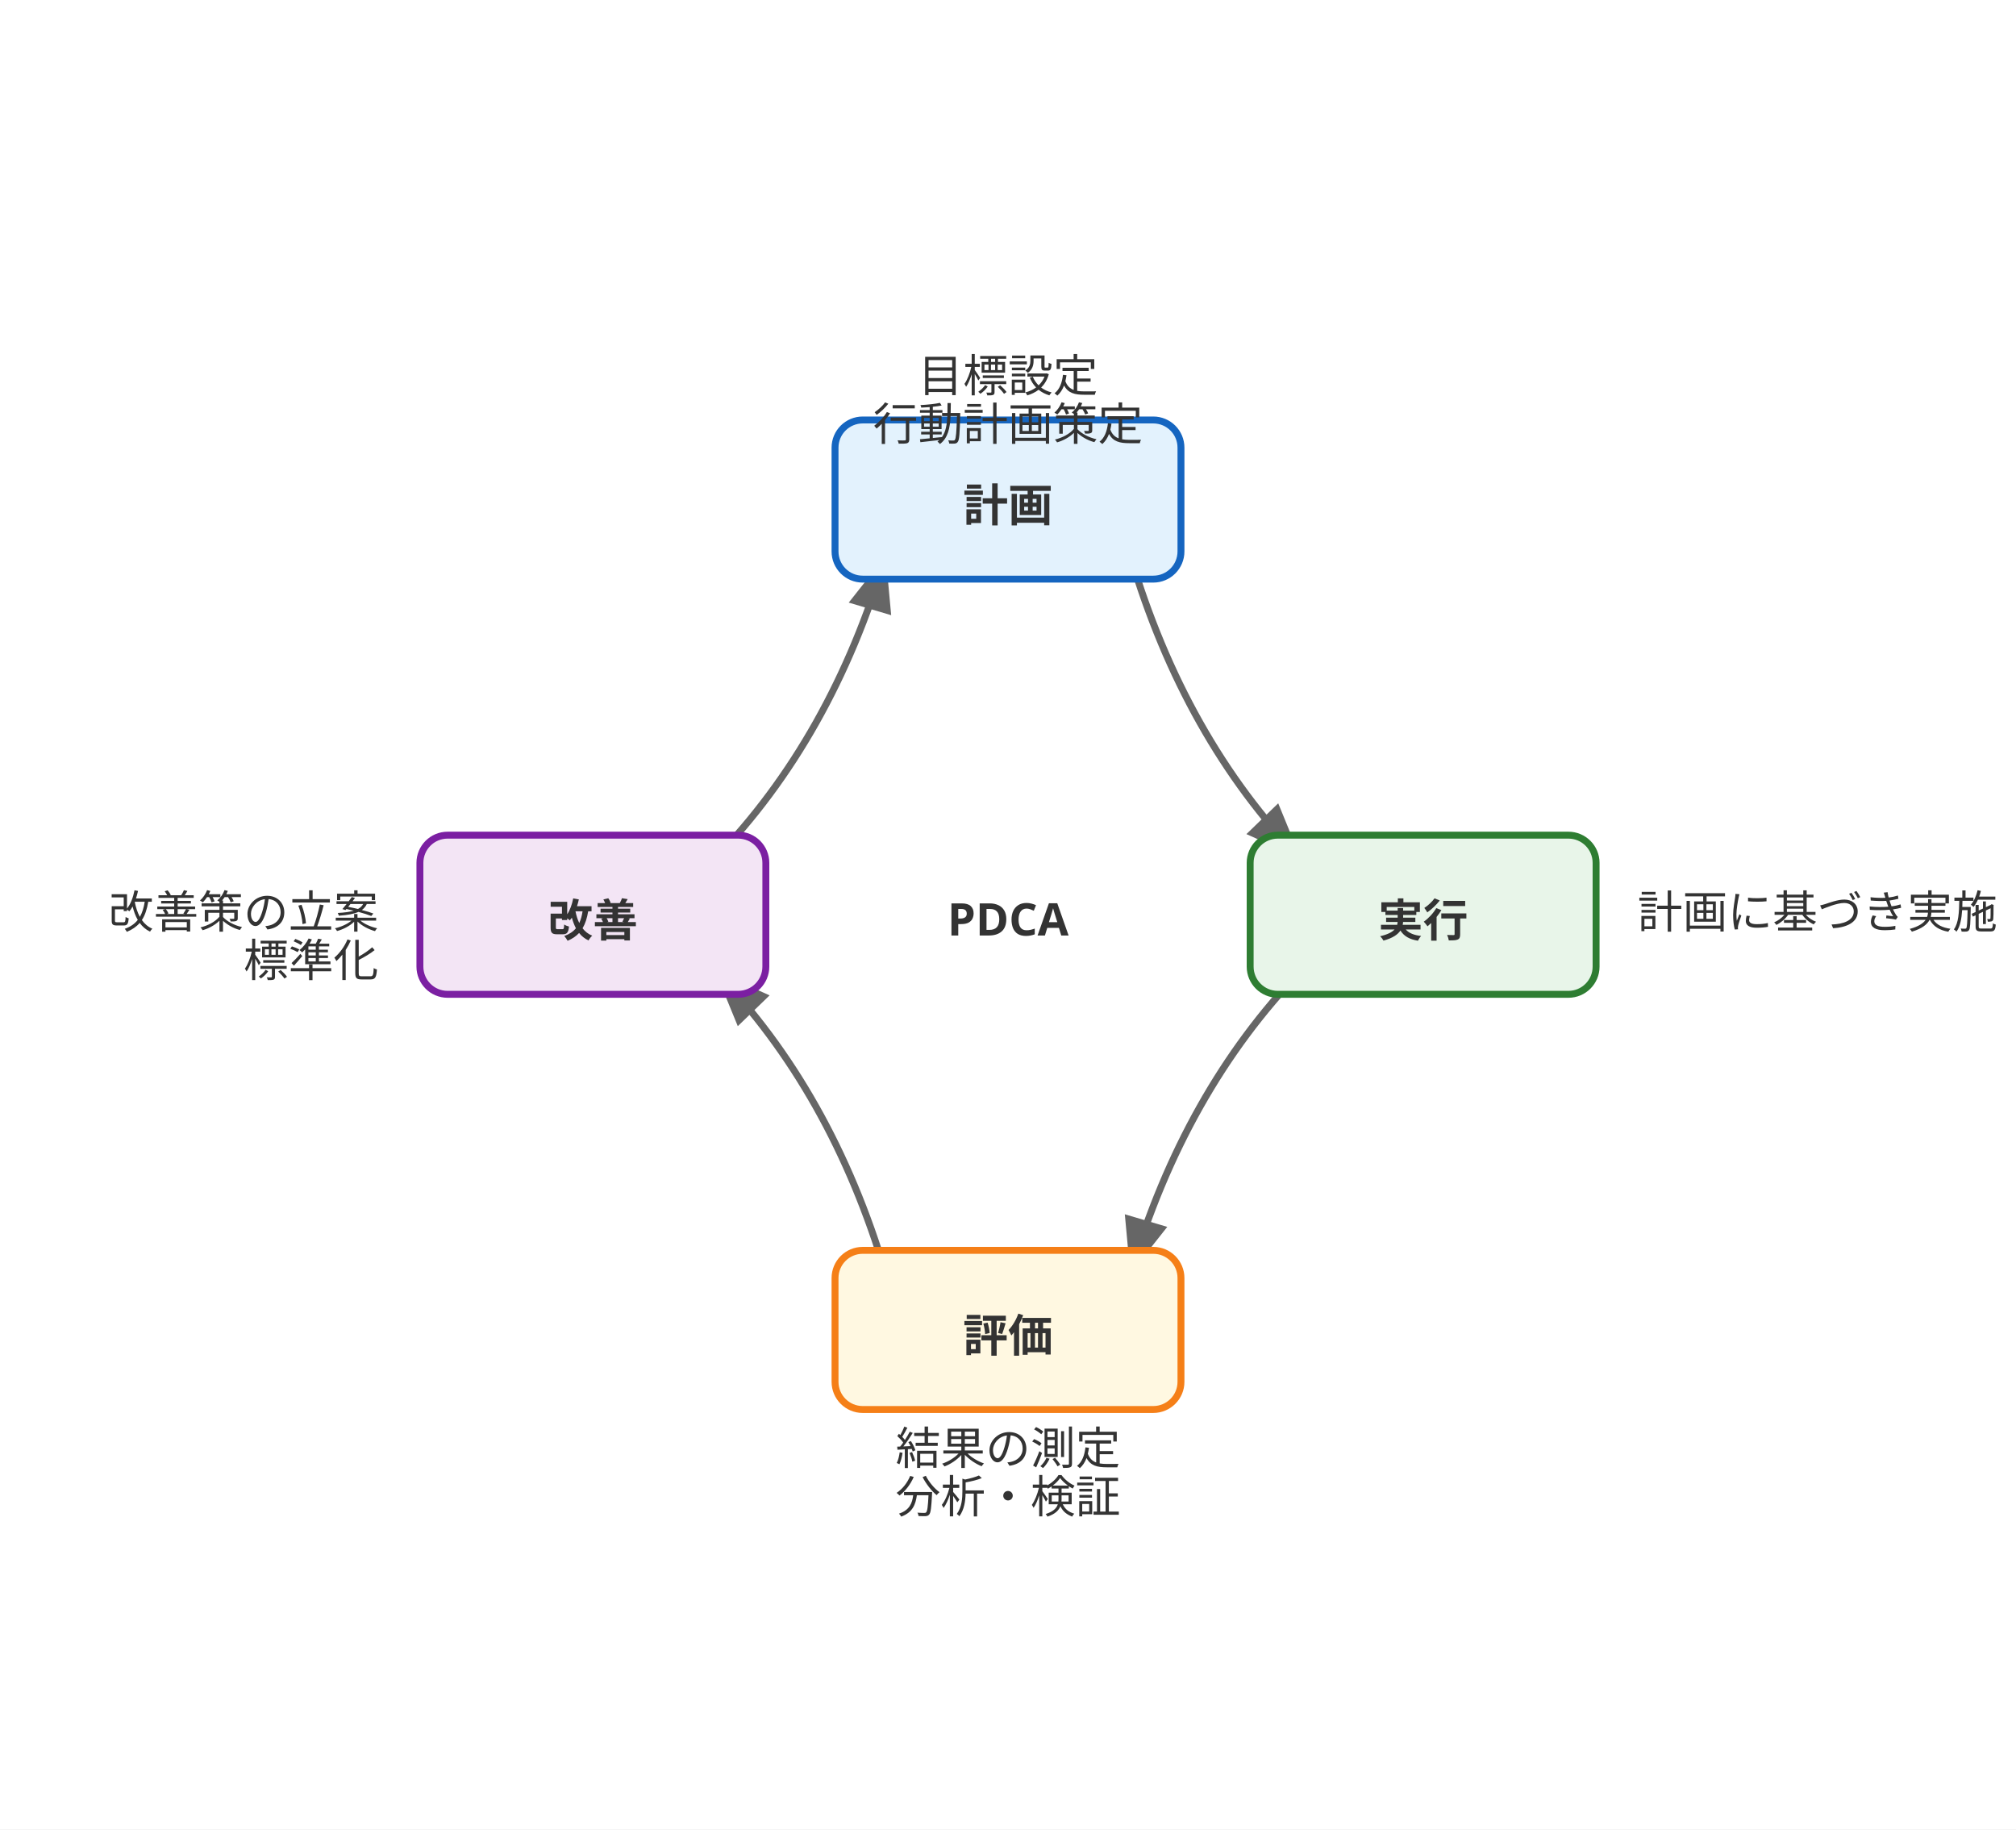
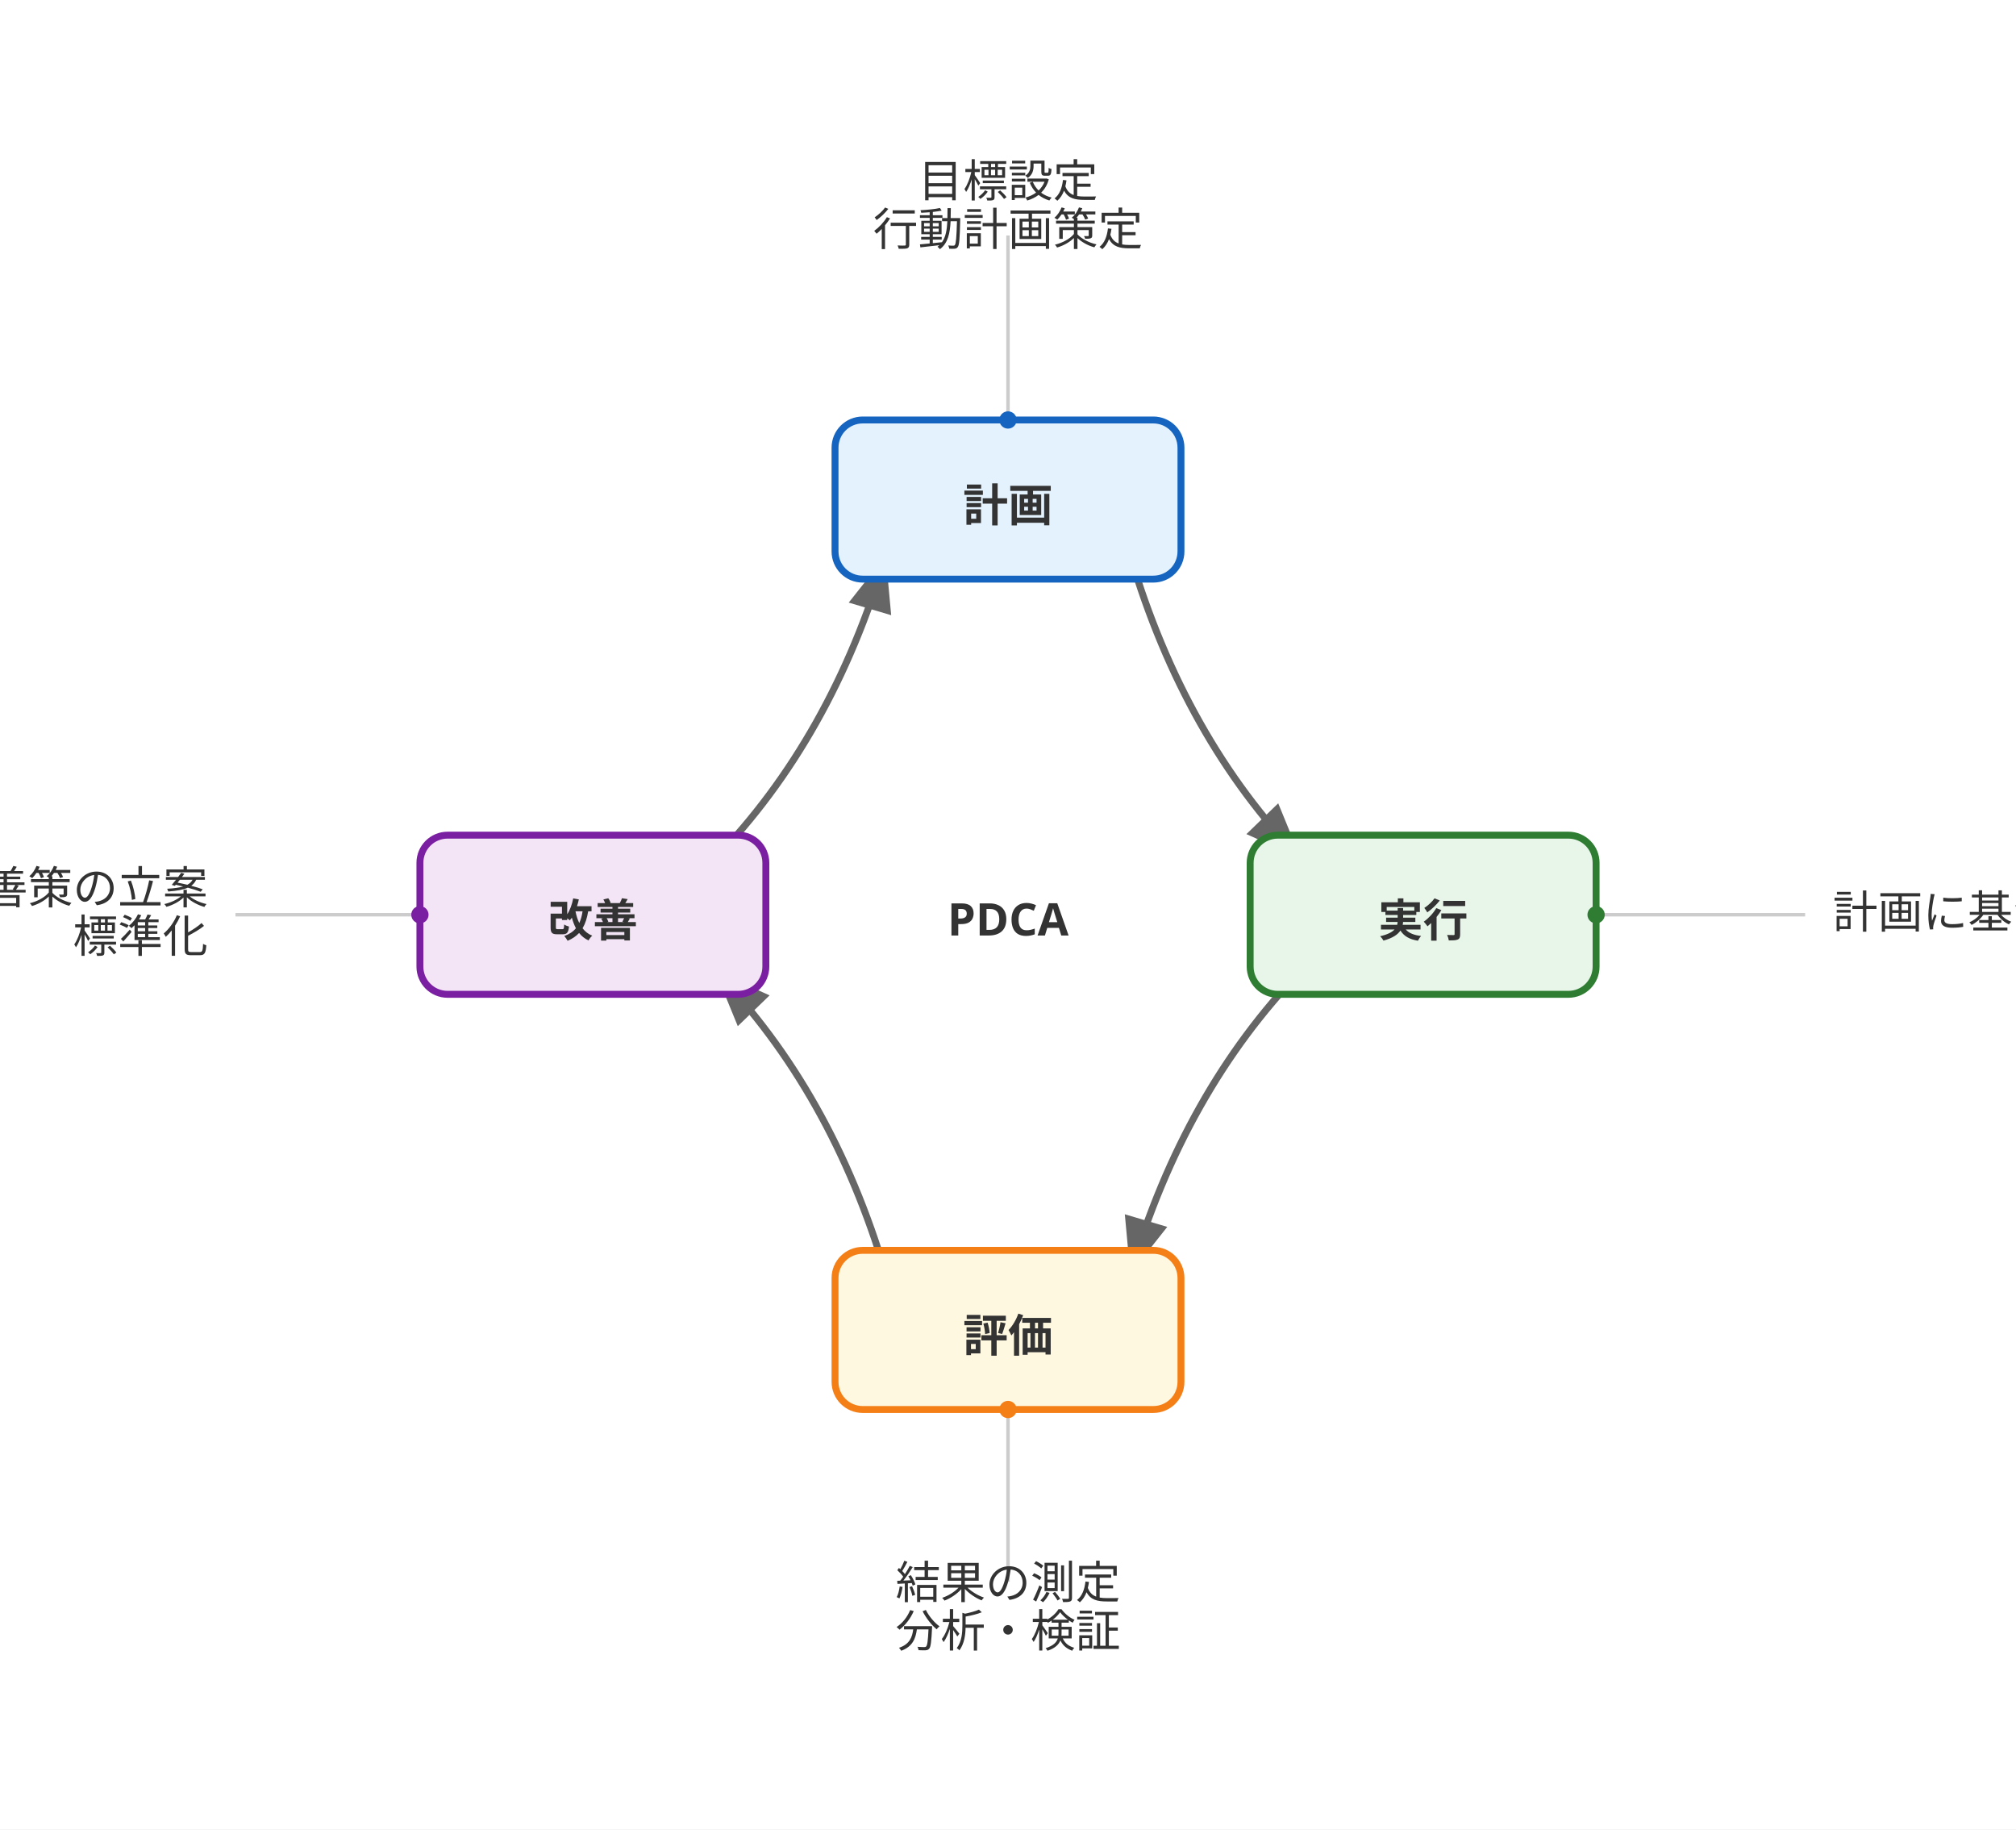
<svg xmlns="http://www.w3.org/2000/svg" width="582.769" height="528.769" viewBox="0 0 582.769 528.769">
  <rect width="100%" height="100%" fill="white" />
  <style>text { font-family: sans-serif; font-size: 13px; fill: #333; }</style>
  <defs>
    <marker id="arrow" viewBox="0 0 10 10" refX="10" refY="5" markerWidth="8" markerHeight="8" orient="auto">
      <polygon points="0,1 10,5 0,9" fill="#666" />
    </marker>
  </defs>
  <text x="291.385" y="270.385" text-anchor="middle" font-size="16" font-weight="bold" fill="#333">PDCA</text>
  <path d="M326.74,160.648 Q342.385,213.385 376.029,248.121" fill="none" stroke="#666" stroke-width="2" marker-end="url(#arrow)" />
  <path d="M376.029,280.648 Q342.385,315.385 326.74,368.121" fill="none" stroke="#666" stroke-width="2" marker-end="url(#arrow)" />
  <path d="M256.029,368.121 Q240.385,315.385 206.74,280.648" fill="none" stroke="#666" stroke-width="2" marker-end="url(#arrow)" />
  <path d="M206.74,248.121 Q240.385,213.385 256.029,160.648" fill="none" stroke="#666" stroke-width="2" marker-end="url(#arrow)" />
  <rect x="241.385" y="121.385" width="100" height="46" rx="8" fill="#e3f2fd" stroke="#1565c0" stroke-width="2" />
  <text x="291.385" y="150.685" text-anchor="middle" font-weight="bold">計画</text>
-   <text x="291.385" y="113.235" text-anchor="middle" font-size="11" fill="#666">目標設定</text>
-   <text x="291.385" y="127.235" text-anchor="middle" font-size="11" fill="#666">行動計画策定</text>
+   <line x1="291.385" y1="121.385" x2="291.385" y2="68.062" stroke="#ccc" stroke-width="1" />
+   <circle cx="291.385" cy="121.385" r="2.5" fill="#1565c0" />
+   <text x="291.385" y="56.912" text-anchor="middle" font-size="11" fill="#666">目標設定</text>
+   <text x="291.385" y="70.912" text-anchor="middle" font-size="11" fill="#666">行動計画策定</text>
  <rect x="361.385" y="241.385" width="100" height="46" rx="8" fill="#e8f5e9" stroke="#2e7d32" stroke-width="2" />
  <text x="411.385" y="270.685" text-anchor="middle" font-weight="bold">実行</text>
-   <text x="473.385" y="268.235" text-anchor="start" font-size="11" fill="#666">計画に基づき実施</text>
+   <line x1="461.385" y1="264.385" x2="521.815" y2="264.385" stroke="#ccc" stroke-width="1" />
+   <circle cx="461.385" cy="264.385" r="2.5" fill="#2e7d32" />
+   <text x="529.815" y="268.235" text-anchor="start" font-size="11" fill="#666">計画に基づき実施</text>
  <rect x="241.385" y="361.385" width="100" height="46" rx="8" fill="#fff8e1" stroke="#f57f17" stroke-width="2" />
  <text x="291.385" y="390.685" text-anchor="middle" font-weight="bold">評価</text>
-   <text x="291.385" y="423.235" text-anchor="middle" font-size="11" fill="#666">結果の測定</text>
-   <text x="291.385" y="437.235" text-anchor="middle" font-size="11" fill="#666">分析・検証</text>
+   <line x1="291.385" y1="407.385" x2="291.385" y2="457.154" stroke="#ccc" stroke-width="1" />
+   <circle cx="291.385" cy="407.385" r="2.5" fill="#f57f17" />
+   <text x="291.385" y="462.004" text-anchor="middle" font-size="11" fill="#666">結果の測定</text>
+   <text x="291.385" y="476.004" text-anchor="middle" font-size="11" fill="#666">分析・検証</text>
  <rect x="121.385" y="241.385" width="100" height="46" rx="8" fill="#f3e5f5" stroke="#7b1fa2" stroke-width="2" />
  <text x="171.385" y="270.685" text-anchor="middle" font-weight="bold">改善</text>
-   <text x="109.385" y="268.235" text-anchor="end" font-size="11" fill="#666">改善策の立案</text>
-   <text x="109.385" y="282.235" text-anchor="end" font-size="11" fill="#666">標準化</text>
+   <line x1="121.385" y1="264.385" x2="68.062" y2="264.385" stroke="#ccc" stroke-width="1" />
+   <circle cx="121.385" cy="264.385" r="2.5" fill="#7b1fa2" />
+   <text x="60.062" y="261.235" text-anchor="end" font-size="11" fill="#666">改善策の立案</text>
+   <text x="60.062" y="275.235" text-anchor="end" font-size="11" fill="#666">標準化</text>
</svg>
